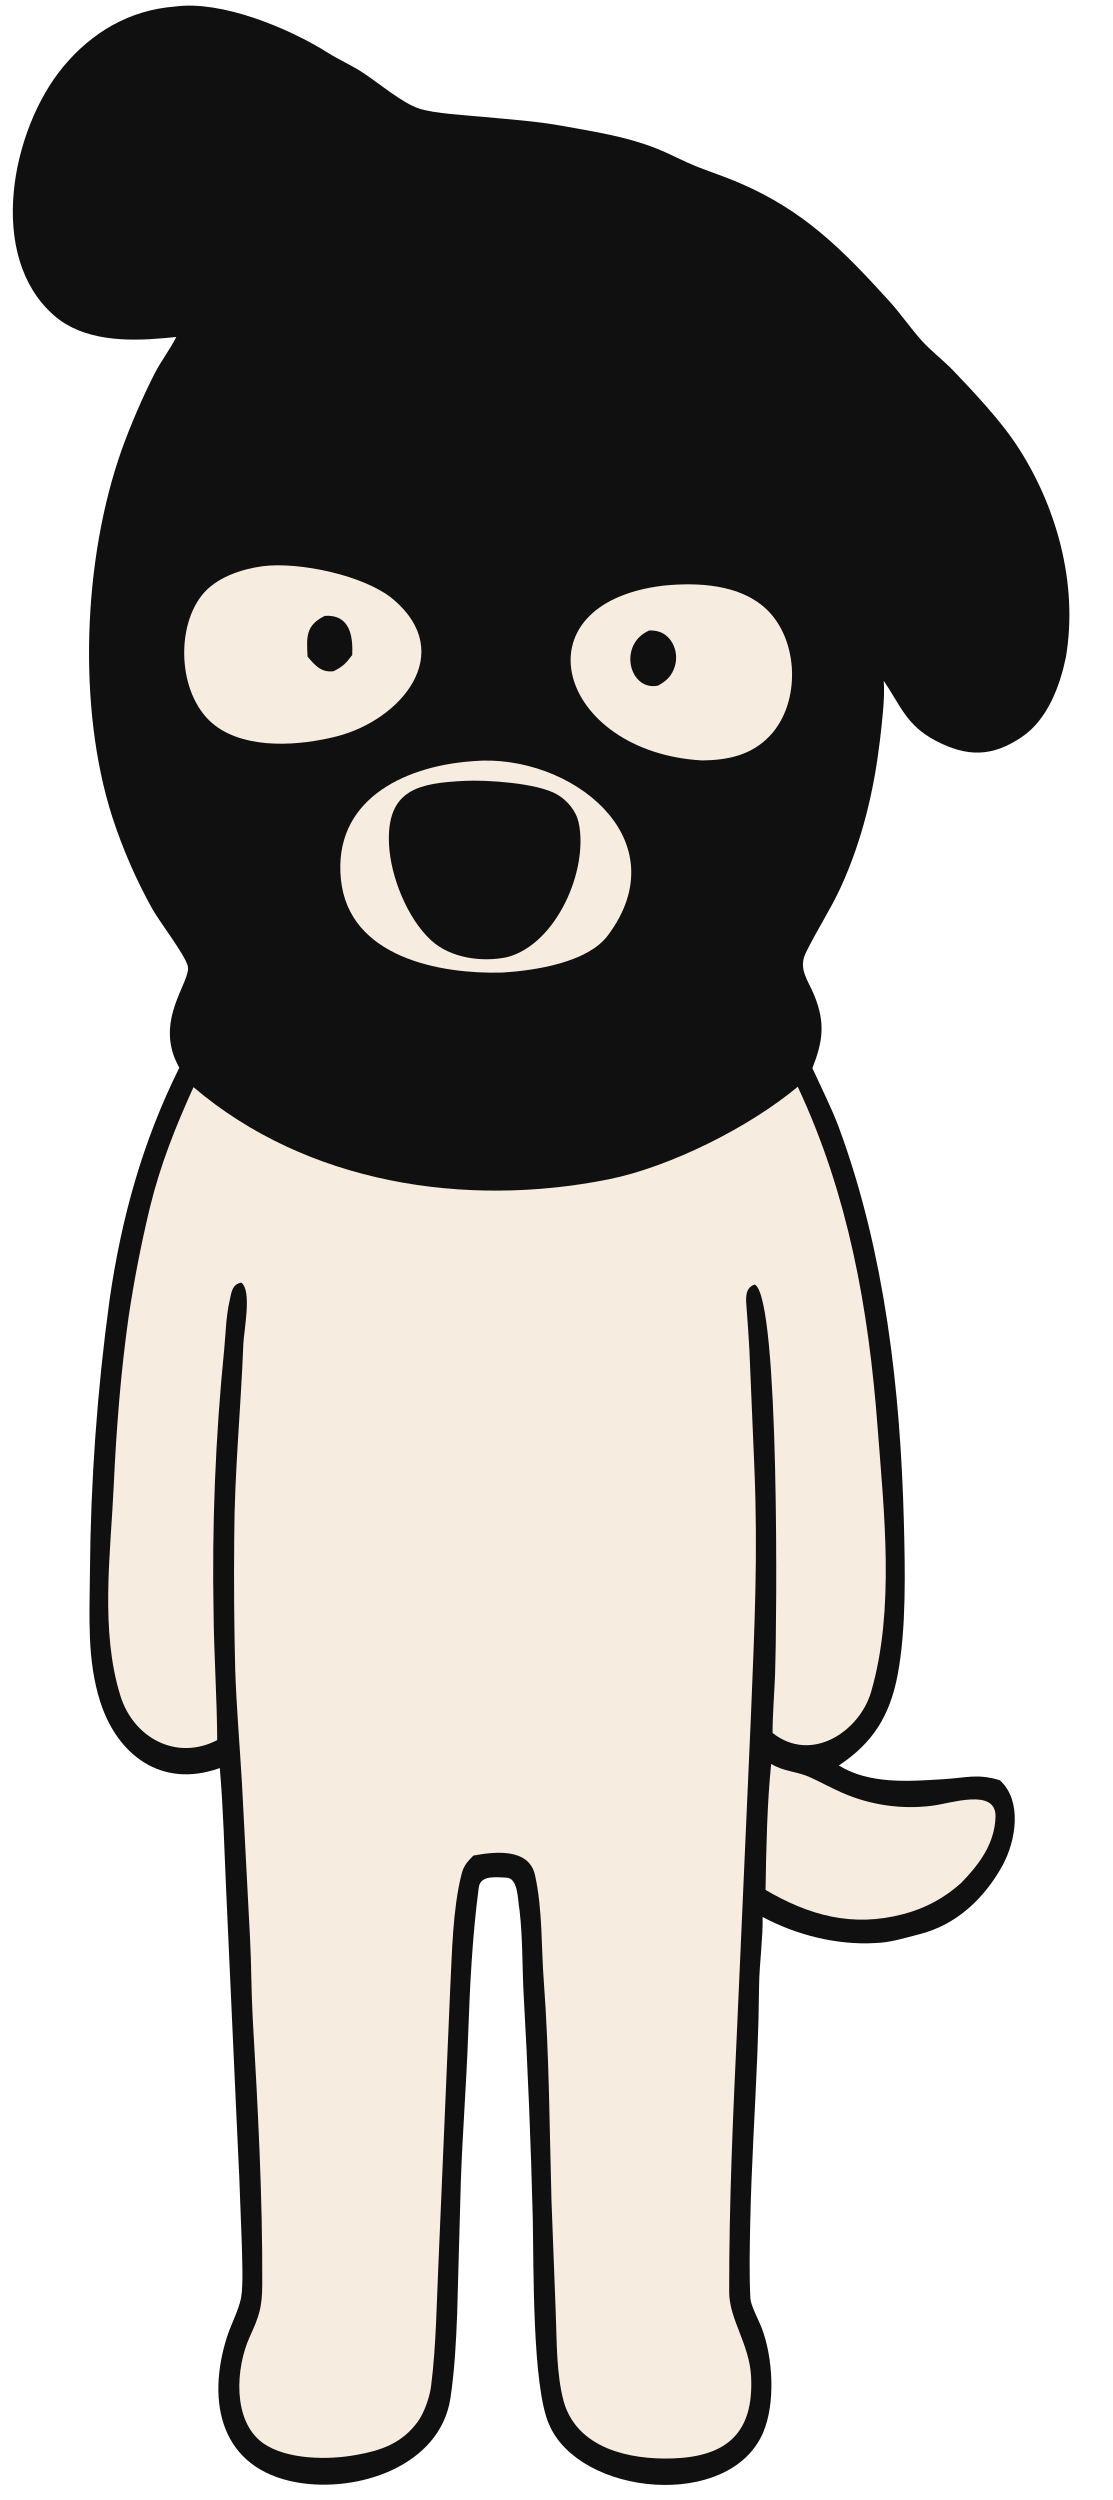
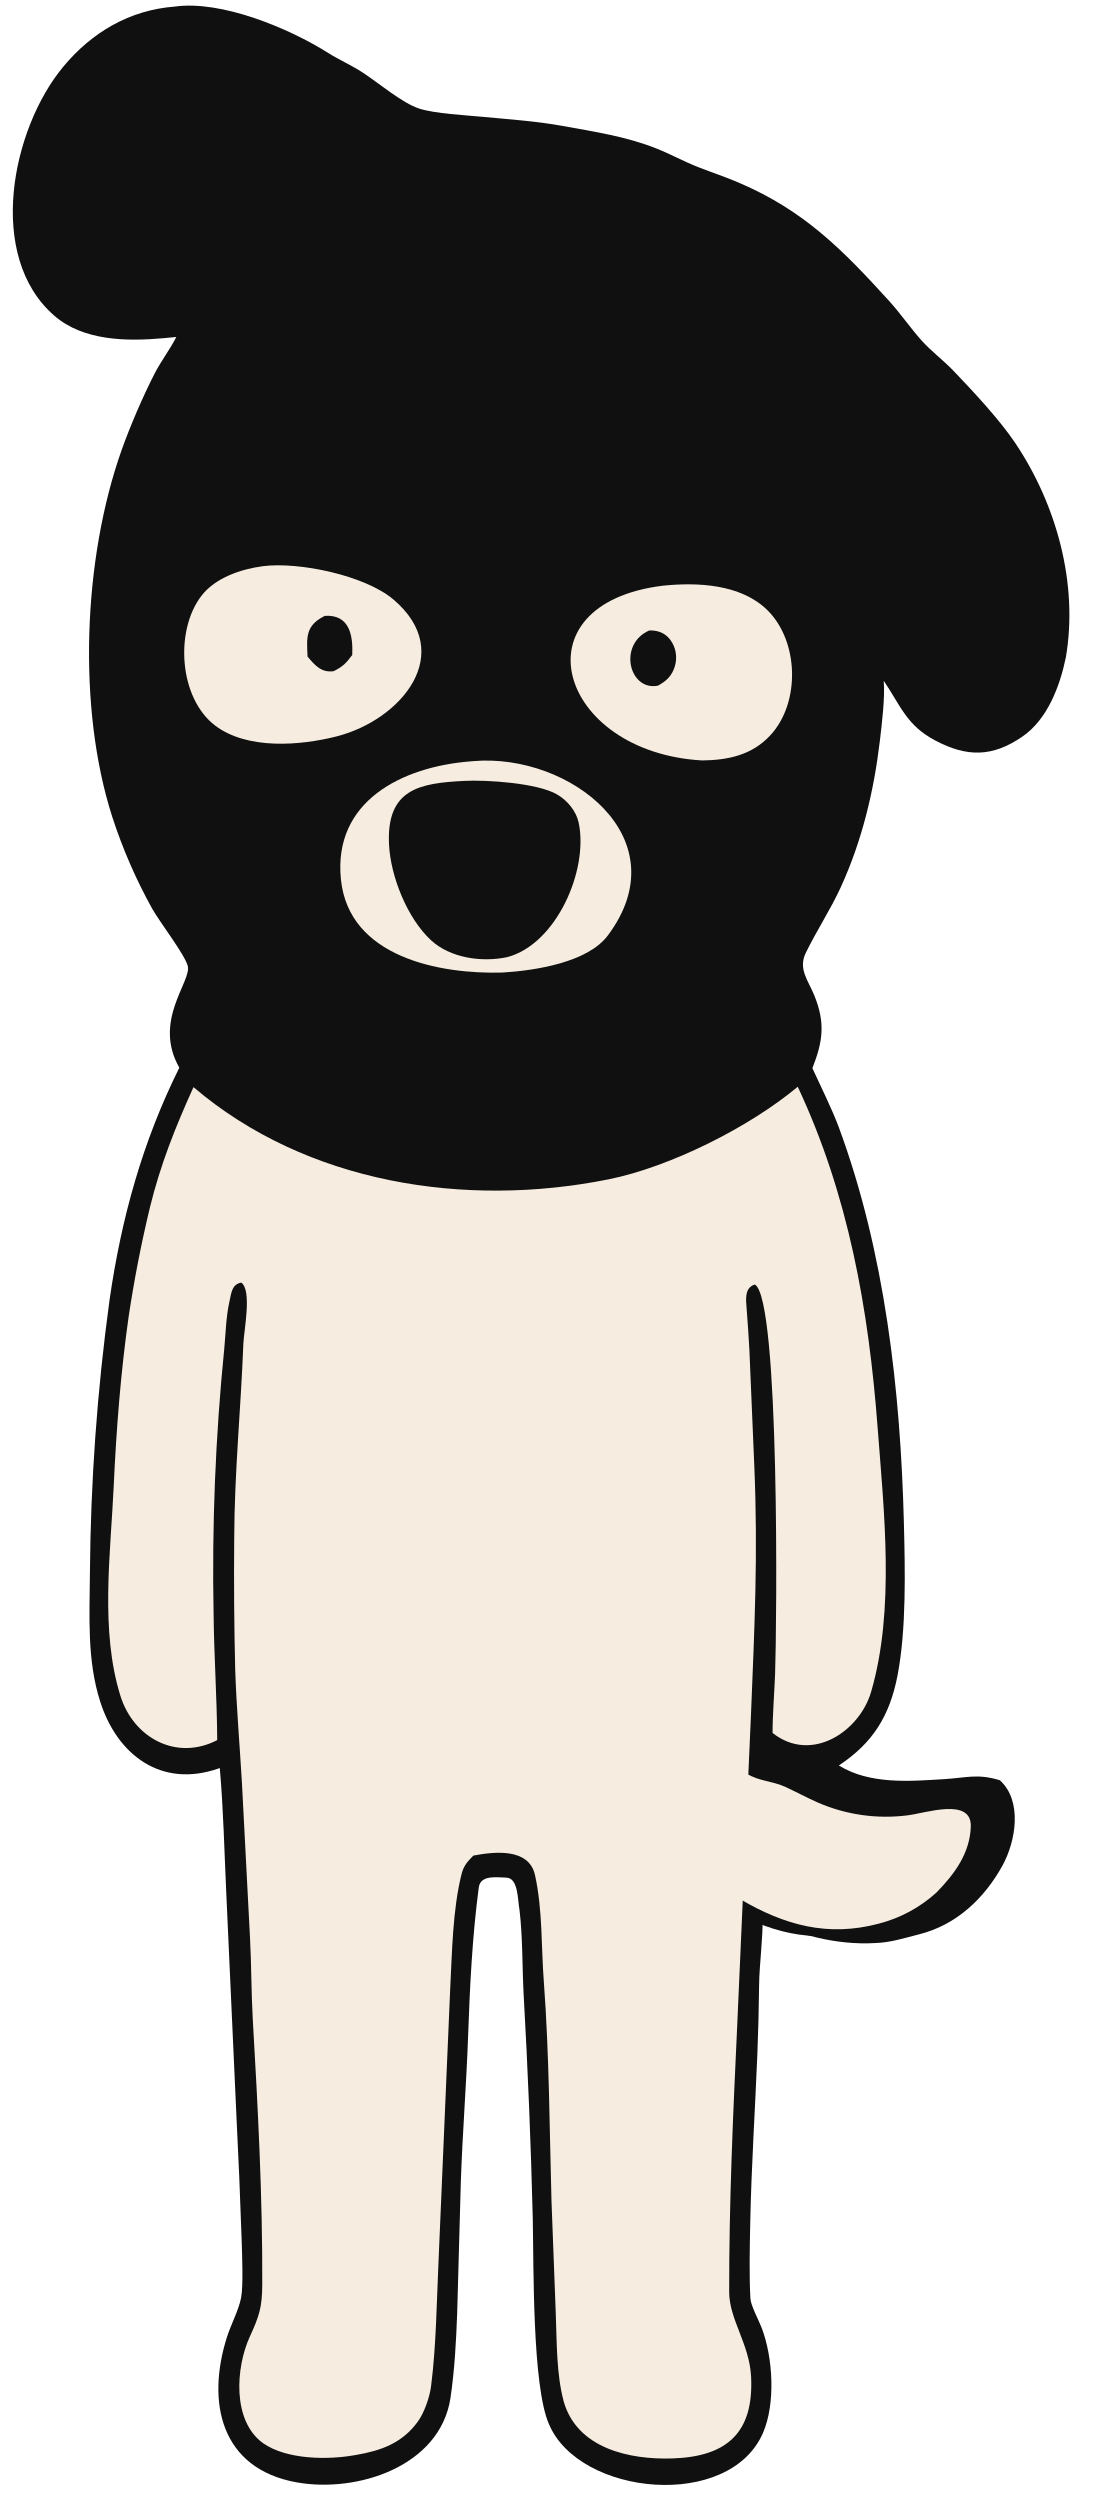
<svg xmlns="http://www.w3.org/2000/svg" width="81" height="182" viewBox="0 0 81 182" fill="none">
+   <path class="onboarding_guardian_tail_path onboarding_guardian_tail_path_back" d="M56.142 128.411C57.066 128.987 58.009 128.94 58.994 129.396C59.776 129.757 60.547 130.178 61.329 130.522C63.381 131.416 65.636 131.74 67.857 131.459C69.169 131.306 72.554 130.113 72.474 132.288C72.403 134.235 71.288 135.728 69.983 137.067C68.786 138.16 67.338 138.942 65.767 139.344C62.066 140.326 58.93 139.453 55.732 137.588C55.778 134.665 55.845 131.278 56.142 128.411Z" fill="#101010" transform="translate(-3 1.2)" />
  <path d="M12.726 0.479C16.124 0.005 21.04 2.052 23.898 3.859C24.683 4.355 25.559 4.731 26.381 5.266C27.54 6.02 29.282 7.506 30.515 7.904C31.665 8.275 33.886 8.385 35.146 8.506C37.04 8.688 39.038 8.819 40.912 9.16C43.256 9.587 45.519 9.92 47.745 10.793C48.804 11.209 49.825 11.777 50.822 12.164C51.858 12.567 52.754 12.859 53.793 13.302C58.539 15.327 61.342 18.183 64.738 21.921C65.564 22.829 66.29 23.896 67.11 24.808C67.77 25.542 68.716 26.267 69.406 26.987C70.833 28.478 72.765 30.545 73.909 32.25C76.911 36.724 78.51 42.489 77.595 47.852C77.162 49.955 76.253 52.376 74.424 53.629C72.239 55.128 70.395 55.122 68.106 53.919C65.992 52.809 65.576 51.388 64.335 49.56C64.439 50.747 64.201 52.691 64.058 53.905C63.622 57.581 62.762 61.19 61.218 64.568C60.463 66.219 59.449 67.746 58.66 69.372C58.093 70.54 58.839 71.376 59.281 72.464C60.103 74.484 59.899 75.837 59.142 77.764C59.743 79.081 60.575 80.741 61.064 82.063C64.42 91.14 65.558 101.232 65.803 110.862C65.89 114.292 65.99 118.594 65.342 121.964C64.776 124.909 63.541 126.891 61.069 128.526C63.311 129.917 66.199 129.68 68.751 129.52C70.415 129.416 71.158 129.107 72.788 129.602C74.452 131.103 73.953 134.042 72.985 135.804C71.668 138.202 69.625 140.135 66.932 140.813C65.867 141.081 64.825 141.426 63.7 141.455C60.914 141.614 57.962 140.864 55.515 139.555C55.56 141.001 55.277 143.004 55.262 144.533C55.246 146.156 55.202 147.859 55.138 149.483C54.974 153.587 54.7 157.701 54.618 161.807C54.582 163.557 54.535 165.566 54.629 167.326C54.657 167.852 55.254 168.939 55.464 169.504C56.27 171.641 56.468 174.954 55.557 177.089C53.129 182.782 42.161 181.714 39.96 176.469C38.741 173.668 38.859 164.983 38.785 161.484C38.649 156.052 38.428 150.622 38.121 145.197C38.012 143.151 38.059 141.061 37.82 139.038C37.688 138.423 37.754 136.736 36.885 136.694C36.201 136.685 34.981 136.453 34.854 137.412C34.377 141.012 34.206 144.628 34.077 148.253C33.951 151.77 33.67 155.29 33.549 158.809L33.283 168.386C33.206 170.463 33.097 172.537 32.792 174.594C32.013 179.579 25.985 181.501 21.597 180.716C16.067 179.725 15.005 174.889 16.528 170.122C16.807 169.246 17.358 168.21 17.537 167.342L17.552 167.268C17.721 166.441 17.622 164.084 17.594 163.118C17.491 160.057 17.362 156.997 17.207 153.938L16.472 137.802C16.328 134.736 16.27 131.801 16 128.713C15.96 128.728 15.921 128.742 15.88 128.756C11.763 130.181 8.546 127.794 7.296 123.882C6.326 120.847 6.521 117.687 6.546 114.543C6.595 107.879 7.073 101.226 7.977 94.624C8.835 88.679 10.377 83.112 13.055 77.728C11.097 74.31 13.969 71.436 13.668 70.319C13.438 69.467 11.653 67.171 11.081 66.155C9.899 64.027 8.926 61.789 8.174 59.473C5.613 51.51 6.053 40.666 8.85 32.776C9.47 31.024 10.419 28.823 11.274 27.16C11.719 26.296 12.353 25.476 12.837 24.532C12.515 24.565 12.193 24.595 11.87 24.623C9.234 24.86 6.068 24.822 3.954 22.984C-1.024 18.657 0.836 9.412 4.593 4.871C6.682 2.347 9.44 0.728 12.726 0.479Z" fill="#101010" />
  <path d="M14.086 79.143C22.338 86.181 33.907 87.939 44.288 85.859C48.8 84.954 54.584 82.038 58.075 79.116C61.764 86.971 63.24 95.31 63.891 103.927C64.352 110.033 65.159 117.178 63.419 123.16C62.575 126.062 59.069 128.398 56.243 126.158C56.237 124.969 56.382 123.045 56.426 121.883C56.552 118.551 56.79 94.518 54.952 93.513C54.169 93.752 54.31 94.646 54.357 95.303C54.428 96.283 54.505 97.261 54.554 98.243L54.913 106.719C55.189 113.284 54.928 118.411 54.668 124.91L53.665 147.538C53.363 153.974 53.074 160.415 53.084 166.863C53.087 168.853 54.561 170.645 54.68 173.026C54.882 177.076 52.947 178.842 48.966 178.974C45.795 179.079 42.014 178.236 41.039 174.832C40.498 172.809 40.542 170.53 40.46 168.429L40.148 160.208C40.002 154.898 39.986 149.595 39.592 144.289C39.394 141.702 39.509 139.06 38.951 136.517C38.51 134.511 36.002 134.797 34.46 135.087C34.054 135.505 33.761 135.805 33.61 136.4C32.943 139.025 32.91 142.204 32.77 144.89L31.924 164.646C31.784 167.649 31.76 170.715 31.384 173.702C31.285 174.495 30.898 175.628 30.422 176.286C29.28 177.865 27.739 178.412 25.886 178.726C23.881 179.093 20.87 179.071 19.148 177.861C16.889 176.233 17.159 172.343 18.19 170.101C18.874 168.613 19.085 167.952 19.092 166.328C19.12 159.871 18.772 153.427 18.401 146.983C18.287 145.002 18.307 143.006 18.198 141.018L17.614 129.815C17.455 127.076 17.216 124.308 17.123 121.567C17.045 118.371 17.021 115.174 17.051 111.976C17.067 107.218 17.533 102.58 17.716 97.837C17.754 96.862 18.361 93.932 17.562 93.373C16.874 93.5 16.843 94.126 16.71 94.719C16.452 95.867 16.436 97.013 16.327 98.176C15.682 104.602 15.423 111.06 15.55 117.516C15.582 120.555 15.794 123.589 15.813 126.68C12.842 128.219 9.728 126.518 8.773 123.478C7.276 118.712 8.054 113.091 8.279 108.175C8.467 104.069 8.786 99.937 9.364 95.858C9.765 93.183 10.282 90.528 10.915 87.898C11.691 84.745 12.761 82.075 14.086 79.143Z" fill="#F6EDE0" />
  <path d="M34.252 55.428C34.321 55.416 34.394 55.416 34.47 55.409C41.477 54.813 49.541 61.038 44.247 68.106C42.788 70.055 39.016 70.653 36.579 70.802C31.987 70.933 25.406 69.679 24.821 64.041C24.227 58.317 29.283 55.818 34.252 55.428Z" fill="#F6EDE0" />
  <path d="M33.799 56.849C35.405 56.761 39.148 57.003 40.556 57.838C41.292 58.254 41.948 59.046 42.127 59.888C42.861 63.334 40.504 68.742 36.922 69.68C35.08 70.071 32.786 69.75 31.378 68.45C29.646 66.85 28.435 63.8 28.321 61.483C28.122 57.435 30.537 57.013 33.799 56.849Z" fill="#101010" />
  <path d="M19.148 41.217C21.746 40.887 26.564 41.879 28.644 43.646C33.255 47.562 29.219 52.395 24.531 53.603C21.858 54.287 18.013 54.596 15.67 52.827C13.042 50.843 12.704 45.923 14.666 43.373C15.681 42.053 17.552 41.429 19.148 41.217Z" fill="#F6EDE0" />
  <path d="M23.646 44.834C25.459 44.717 25.707 46.281 25.644 47.681C25.201 48.278 24.965 48.521 24.295 48.862C23.392 48.996 22.91 48.416 22.39 47.801C22.324 46.387 22.227 45.542 23.646 44.834Z" fill="#101010" />
  <path d="M48.255 42.639C50.782 42.377 53.907 42.525 55.83 44.384C58.169 46.645 58.289 51.159 56.072 53.539C54.732 54.979 52.987 55.339 51.111 55.36C40.615 54.76 37.458 43.967 48.255 42.639Z" fill="#F6EDE0" />
  <path d="M47.269 45.897C47.997 45.874 48.579 46.154 48.946 46.806C49.234 47.327 49.3 47.942 49.127 48.513C48.918 49.204 48.507 49.59 47.891 49.919C45.782 50.316 44.978 46.887 47.269 45.897Z" fill="#101010" />
-   <path d="M56.142 128.411C57.066 128.987 58.009 128.94 58.994 129.396C59.776 129.757 60.547 130.178 61.329 130.522C63.381 131.416 65.636 131.74 67.857 131.459C69.169 131.306 72.554 130.113 72.474 132.288C72.403 134.235 71.288 135.728 69.983 137.067C68.786 138.16 67.338 138.942 65.767 139.344C62.066 140.326 58.93 139.453 55.732 137.588C55.778 134.665 55.845 131.278 56.142 128.411Z" fill="#F6EDE0" />
+   <path class="onboarding_guardian_tail_path onboarding_guardian_tail_path_front" d="M56.142 128.411C57.066 128.987 58.009 128.94 58.994 129.396C59.776 129.757 60.547 130.178 61.329 130.522C63.381 131.416 65.636 131.74 67.857 131.459C69.169 131.306 72.554 130.113 72.474 132.288C72.403 134.235 71.288 135.728 69.983 137.067C68.786 138.16 67.338 138.942 65.767 139.344C62.066 140.326 58.93 139.453 55.732 137.588C55.778 134.665 55.845 131.278 56.142 128.411Z" fill="#F6EDE0" transform="translate(-1.8 0.7)" />
</svg>
